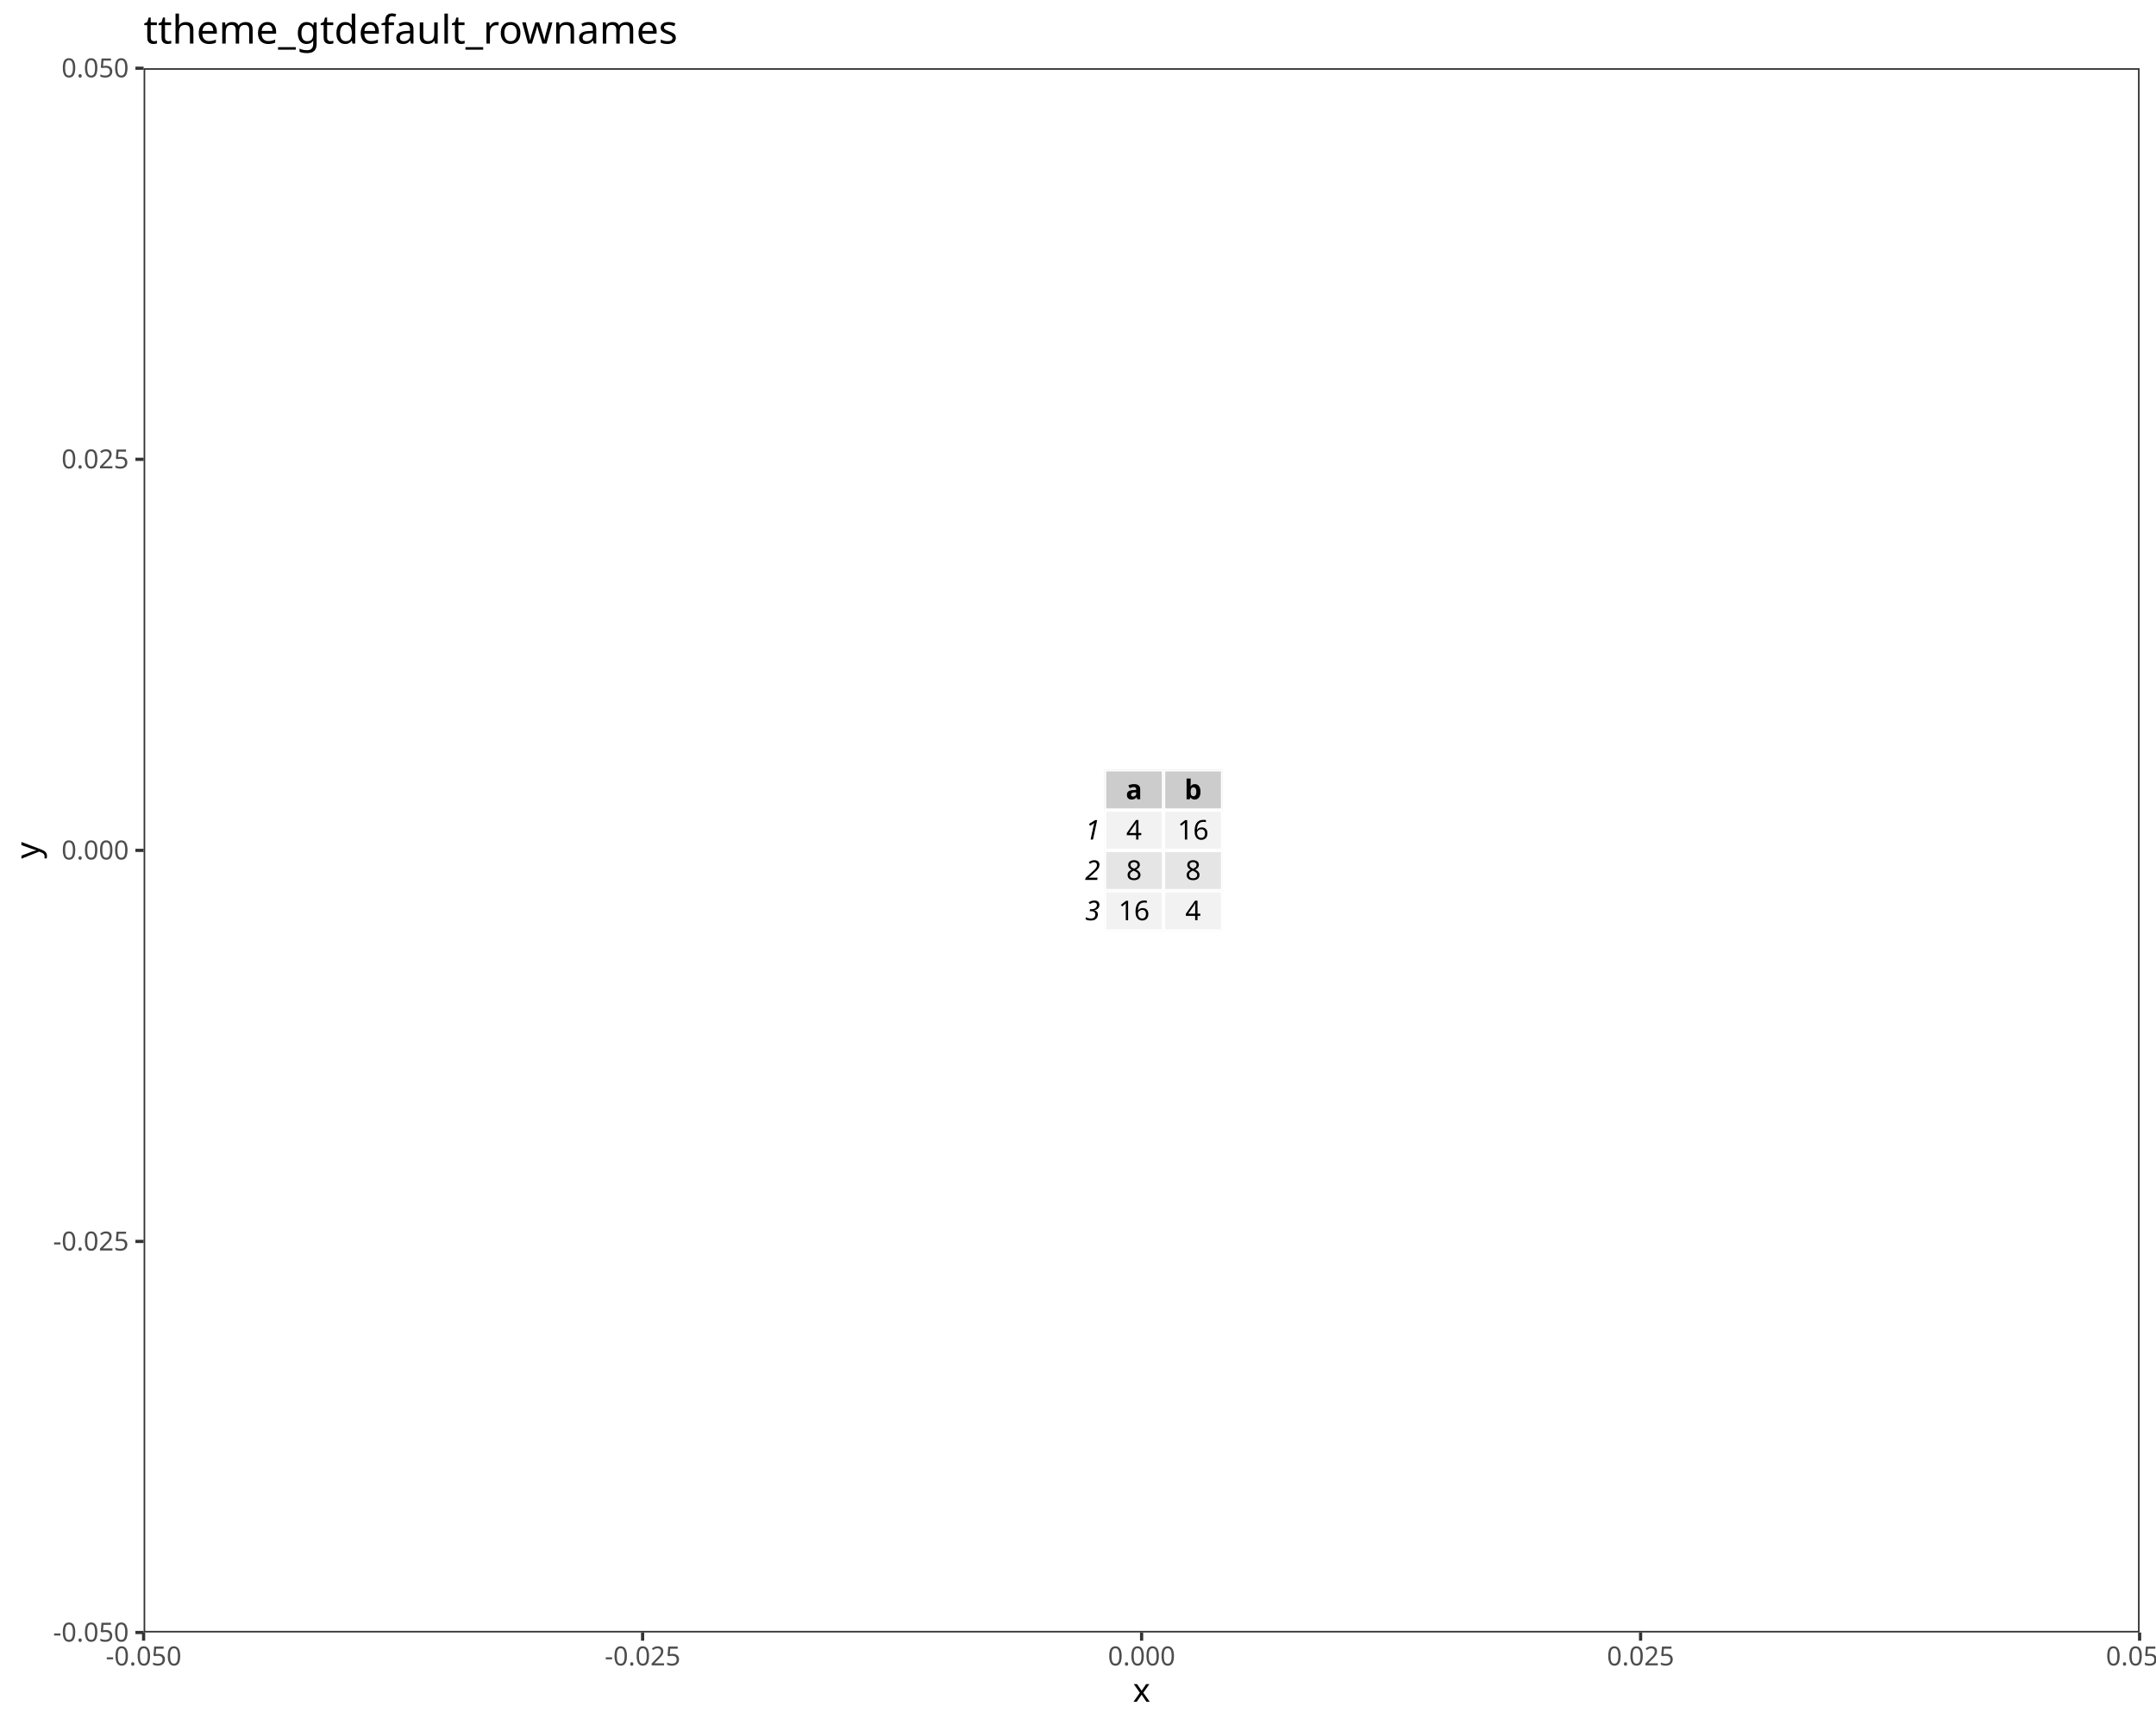
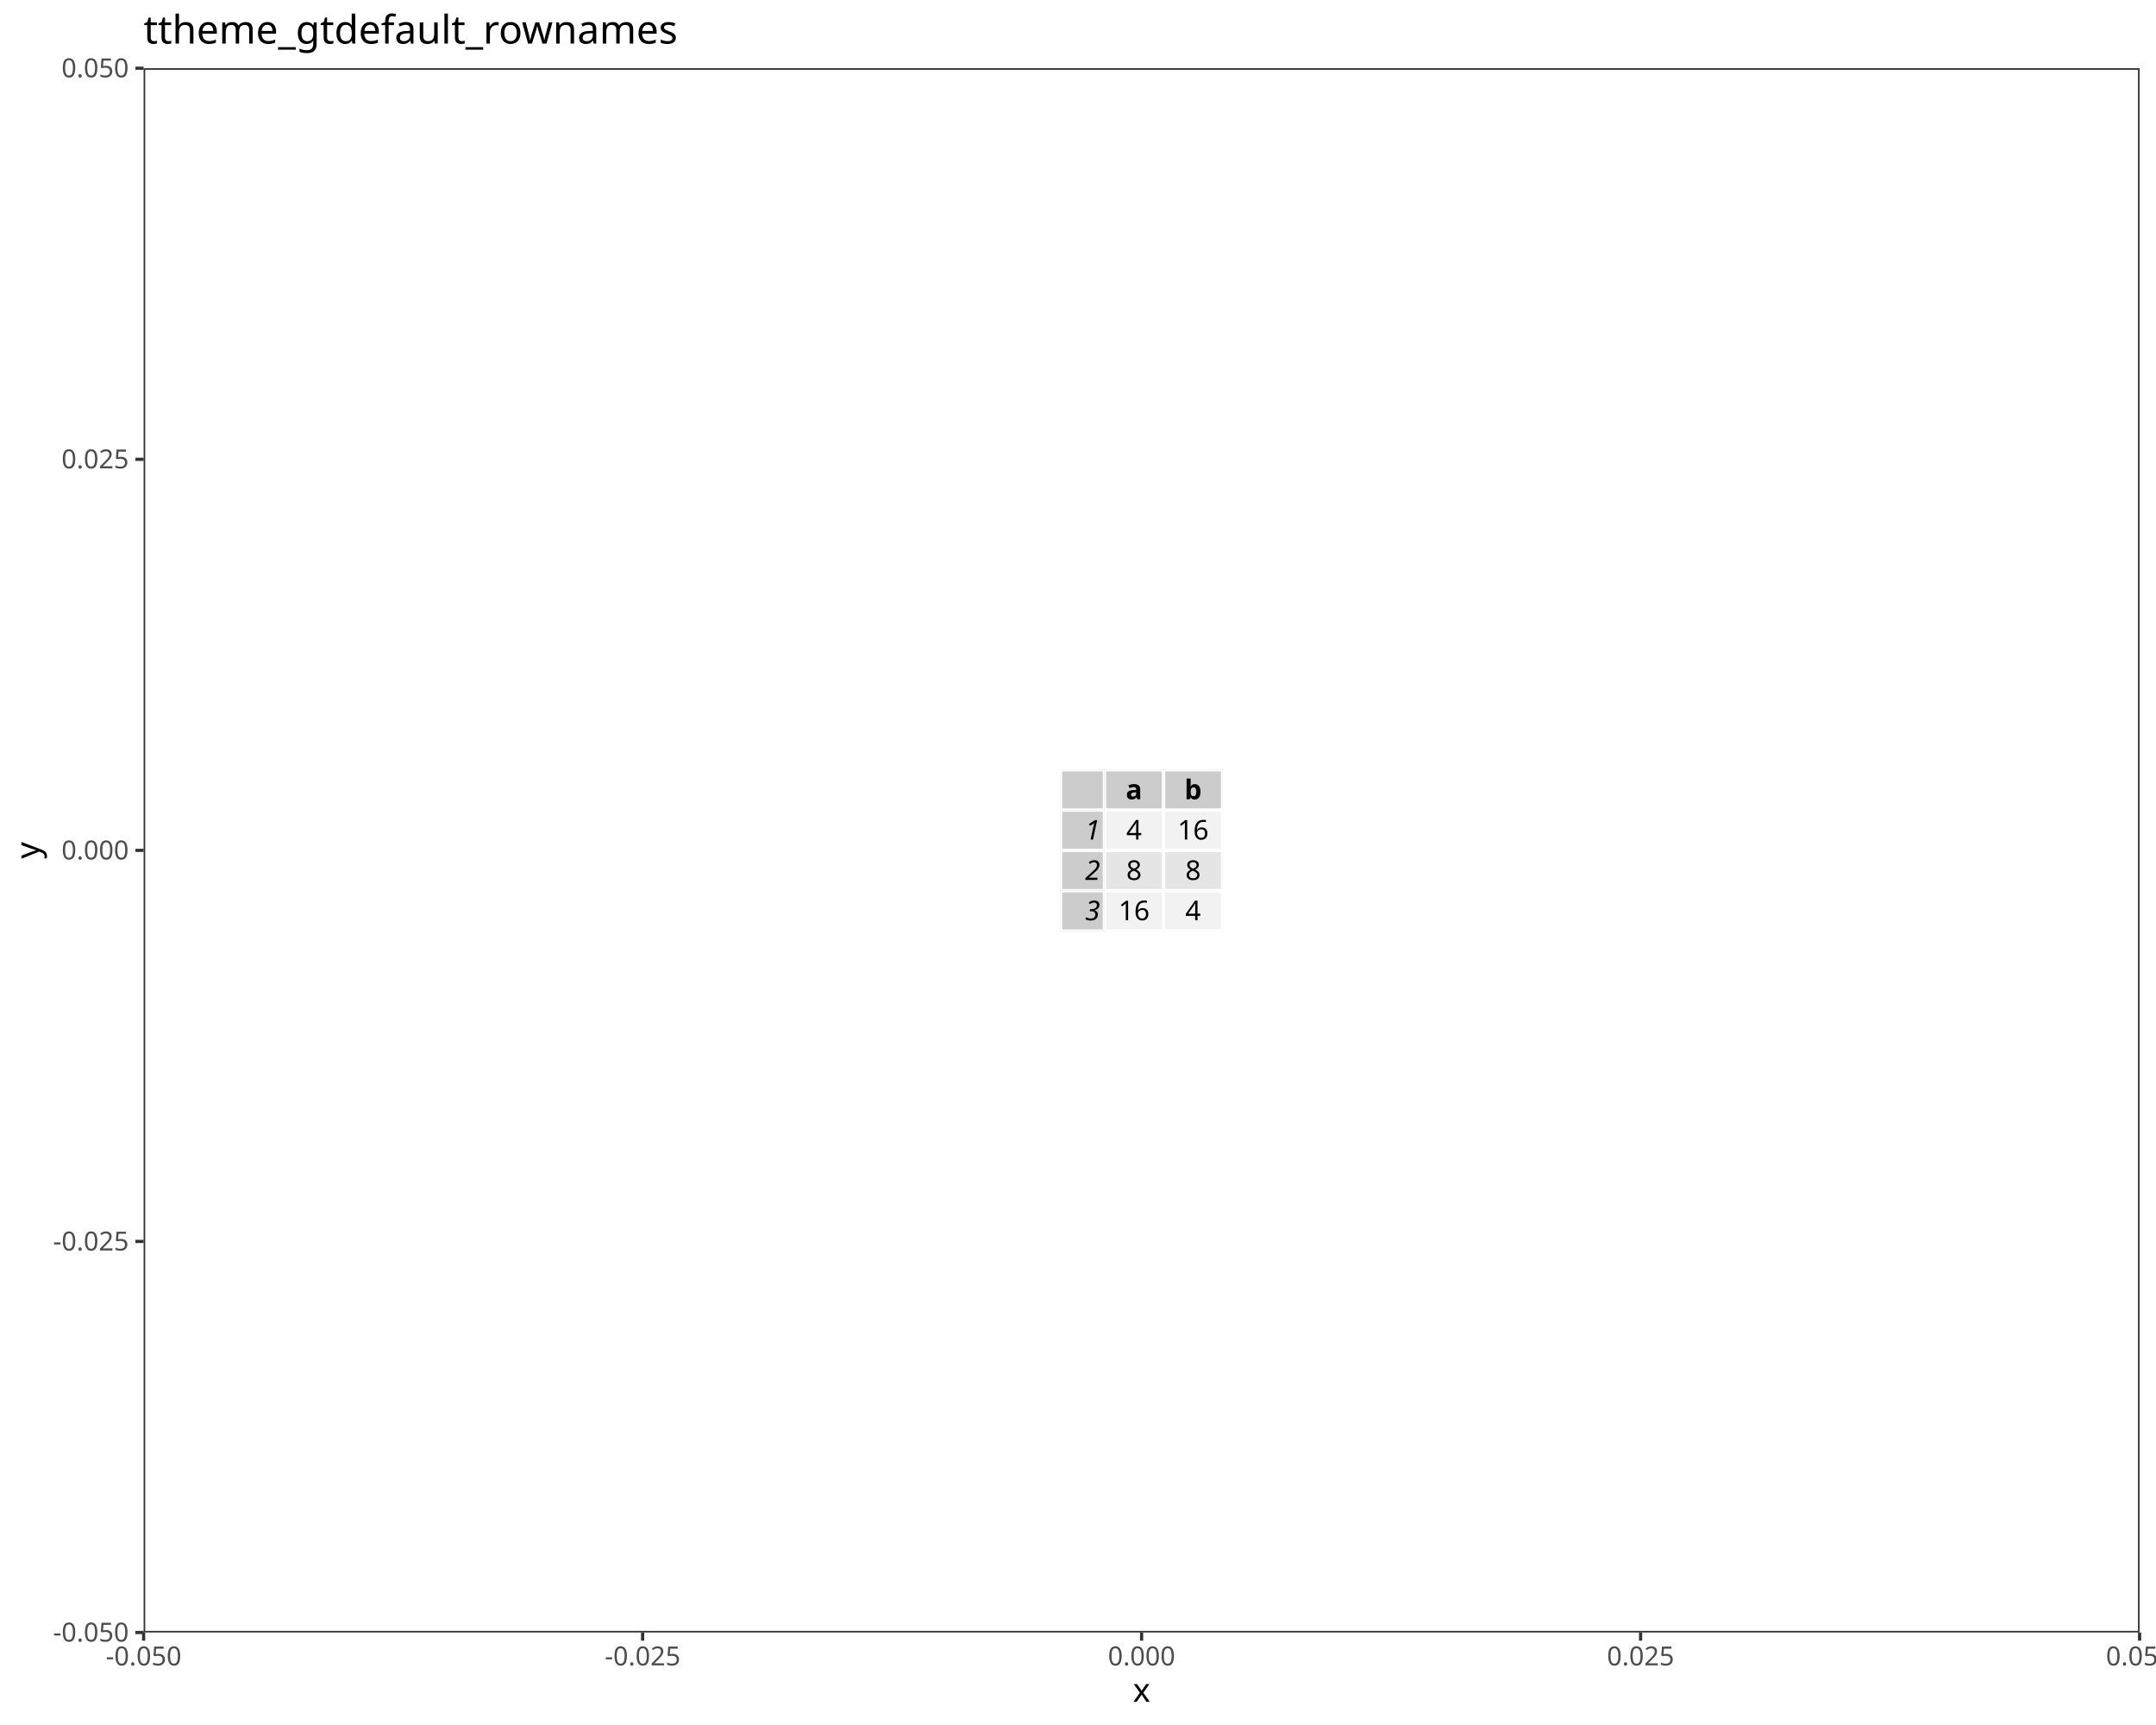
<svg xmlns="http://www.w3.org/2000/svg" class="svglite" data-engine-version="2.0" width="720.00pt" height="576.00pt" viewBox="0 0 720.00 576.00">
  <defs>
    <style type="text/css">
    .svglite line, .svglite polyline, .svglite polygon, .svglite path, .svglite rect, .svglite circle {
      fill: none;
      stroke: #000000;
      stroke-linecap: round;
      stroke-linejoin: round;
      stroke-miterlimit: 10.00;
    }
  </style>
  </defs>
  <rect width="100%" height="100%" style="stroke: none; fill: #FFFFFF;" />
  <defs>
    <clipPath id="cpMC4wMHw3MjAuMDB8MC4wMHw1NzYuMDA=">
      <rect x="0.00" y="0.00" width="720.00" height="576.00" />
    </clipPath>
  </defs>
  <g clip-path="url(#cpMC4wMHw3MjAuMDB8MC4wMHw1NzYuMDA=)">
    <rect x="0.00" y="0.00" width="720.00" height="576.00" style="stroke-width: 1.07; stroke: #FFFFFF; fill: #FFFFFF;" />
  </g>
  <defs>
    <clipPath id="cpNDcuOTZ8NzE0LjUyfDIyLjc4fDU0NS4xMQ==">
      <rect x="47.96" y="22.78" width="666.56" height="522.33" />
    </clipPath>
  </defs>
  <g clip-path="url(#cpNDcuOTZ8NzE0LjUyfDIyLjc4fDU0NS4xMQ==)">
    <rect x="47.96" y="22.78" width="666.56" height="522.33" style="stroke-width: 1.07; stroke: none; fill: #FFFFFF;" />
  </g>
  <defs>
    <clipPath id="cpMzU0LjE4fDM2OC44NHwyNTcuMDJ8MjcwLjQ4">
      <rect x="354.18" y="257.02" width="14.66" height="13.47" />
    </clipPath>
  </defs>
  <g clip-path="url(#cpMzU0LjE4fDM2OC44NHwyNTcuMDJ8MjcwLjQ4)">
-     <rect x="354.18" y="257.02" width="14.66" height="13.47" style="stroke-width: 1.12; stroke: #FFFFFF;" />
+     <rect x="354.18" y="257.02" width="14.66" height="13.47" style="stroke-width: 1.12; stroke: #FFFFFF; fill: #CCCCCC;" />
  </g>
  <g clip-path="url(#cpNDcuOTZ8NzE0LjUyfDIyLjc4fDU0NS4xMQ==)">
</g>
  <defs>
    <clipPath id="cpMzU0LjE4fDM2OC44NHwyNzAuNDh8MjgzLjk1">
      <rect x="354.18" y="270.48" width="14.66" height="13.47" />
    </clipPath>
  </defs>
  <g clip-path="url(#cpMzU0LjE4fDM2OC44NHwyNzAuNDh8MjgzLjk1)">
-     <rect x="354.18" y="270.48" width="14.66" height="13.47" style="stroke-width: 1.12; stroke: #FFFFFF;" />
+     <rect x="354.18" y="270.48" width="14.66" height="13.47" style="stroke-width: 1.12; stroke: #FFFFFF; fill: #CCCCCC;" />
  </g>
  <g clip-path="url(#cpNDcuOTZ8NzE0LjUyfDIyLjc4fDU0NS4xMQ==)">
</g>
  <defs>
    <clipPath id="cpMzU0LjE4fDM2OC44NHwyODMuOTV8Mjk3LjQx">
      <rect x="354.18" y="283.95" width="14.66" height="13.47" />
    </clipPath>
  </defs>
  <g clip-path="url(#cpMzU0LjE4fDM2OC44NHwyODMuOTV8Mjk3LjQx)">
-     <rect x="354.18" y="283.95" width="14.66" height="13.47" style="stroke-width: 1.12; stroke: #FFFFFF;" />
+     <rect x="354.18" y="283.95" width="14.66" height="13.47" style="stroke-width: 1.12; stroke: #FFFFFF; fill: #CCCCCC;" />
  </g>
  <g clip-path="url(#cpNDcuOTZ8NzE0LjUyfDIyLjc4fDU0NS4xMQ==)">
</g>
  <defs>
    <clipPath id="cpMzU0LjE4fDM2OC44NHwyOTcuNDF8MzEwLjg4">
      <rect x="354.18" y="297.41" width="14.66" height="13.47" />
    </clipPath>
  </defs>
  <g clip-path="url(#cpMzU0LjE4fDM2OC44NHwyOTcuNDF8MzEwLjg4)">
-     <rect x="354.18" y="297.41" width="14.66" height="13.47" style="stroke-width: 1.12; stroke: #FFFFFF;" />
+     <rect x="354.18" y="297.41" width="14.66" height="13.47" style="stroke-width: 1.12; stroke: #FFFFFF; fill: #CCCCCC;" />
  </g>
  <g clip-path="url(#cpNDcuOTZ8NzE0LjUyfDIyLjc4fDU0NS4xMQ==)">
</g>
  <defs>
    <clipPath id="cpMzY4Ljg0fDM4OC41N3wyNTcuMDJ8MjcwLjQ4">
      <rect x="368.84" y="257.02" width="19.73" height="13.47" />
    </clipPath>
  </defs>
  <g clip-path="url(#cpMzY4Ljg0fDM4OC41N3wyNTcuMDJ8MjcwLjQ4)">
    <rect x="368.84" y="257.02" width="19.73" height="13.47" style="stroke-width: 1.12; stroke: #FFFFFF; fill: #CCCCCC;" />
  </g>
  <g clip-path="url(#cpNDcuOTZ8NzE0LjUyfDIyLjc4fDU0NS4xMQ==)">
</g>
  <defs>
    <clipPath id="cpMzg4LjU3fDQwOC4zMHwyNTcuMDJ8MjcwLjQ4">
      <rect x="388.57" y="257.02" width="19.73" height="13.47" />
    </clipPath>
  </defs>
  <g clip-path="url(#cpMzg4LjU3fDQwOC4zMHwyNTcuMDJ8MjcwLjQ4)">
    <rect x="388.57" y="257.02" width="19.73" height="13.47" style="stroke-width: 1.12; stroke: #FFFFFF; fill: #CCCCCC;" />
  </g>
  <g clip-path="url(#cpNDcuOTZ8NzE0LjUyfDIyLjc4fDU0NS4xMQ==)">
</g>
  <defs>
    <clipPath id="cpMzY4Ljg0fDM4OC41N3wyNzAuNDh8MjgzLjk1">
      <rect x="368.84" y="270.48" width="19.73" height="13.47" />
    </clipPath>
  </defs>
  <g clip-path="url(#cpMzY4Ljg0fDM4OC41N3wyNzAuNDh8MjgzLjk1)">
    <rect x="368.84" y="270.48" width="19.73" height="13.47" style="stroke-width: 1.12; stroke: #FFFFFF; fill: #F2F2F2;" />
  </g>
  <g clip-path="url(#cpNDcuOTZ8NzE0LjUyfDIyLjc4fDU0NS4xMQ==)">
</g>
  <defs>
    <clipPath id="cpMzY4Ljg0fDM4OC41N3wyODMuOTV8Mjk3LjQx">
      <rect x="368.84" y="283.95" width="19.73" height="13.47" />
    </clipPath>
  </defs>
  <g clip-path="url(#cpMzY4Ljg0fDM4OC41N3wyODMuOTV8Mjk3LjQx)">
    <rect x="368.84" y="283.95" width="19.73" height="13.47" style="stroke-width: 1.12; stroke: #FFFFFF; fill: #E5E5E5;" />
  </g>
  <g clip-path="url(#cpNDcuOTZ8NzE0LjUyfDIyLjc4fDU0NS4xMQ==)">
</g>
  <defs>
    <clipPath id="cpMzY4Ljg0fDM4OC41N3wyOTcuNDF8MzEwLjg4">
      <rect x="368.84" y="297.41" width="19.73" height="13.47" />
    </clipPath>
  </defs>
  <g clip-path="url(#cpMzY4Ljg0fDM4OC41N3wyOTcuNDF8MzEwLjg4)">
    <rect x="368.84" y="297.41" width="19.73" height="13.47" style="stroke-width: 1.12; stroke: #FFFFFF; fill: #F2F2F2;" />
  </g>
  <g clip-path="url(#cpNDcuOTZ8NzE0LjUyfDIyLjc4fDU0NS4xMQ==)">
</g>
  <defs>
    <clipPath id="cpMzg4LjU3fDQwOC4zMHwyNzAuNDh8MjgzLjk1">
      <rect x="388.57" y="270.48" width="19.73" height="13.47" />
    </clipPath>
  </defs>
  <g clip-path="url(#cpMzg4LjU3fDQwOC4zMHwyNzAuNDh8MjgzLjk1)">
    <rect x="388.57" y="270.48" width="19.73" height="13.47" style="stroke-width: 1.12; stroke: #FFFFFF; fill: #F2F2F2;" />
  </g>
  <g clip-path="url(#cpNDcuOTZ8NzE0LjUyfDIyLjc4fDU0NS4xMQ==)">
</g>
  <defs>
    <clipPath id="cpMzg4LjU3fDQwOC4zMHwyODMuOTV8Mjk3LjQx">
      <rect x="388.57" y="283.95" width="19.73" height="13.47" />
    </clipPath>
  </defs>
  <g clip-path="url(#cpMzg4LjU3fDQwOC4zMHwyODMuOTV8Mjk3LjQx)">
    <rect x="388.57" y="283.95" width="19.73" height="13.47" style="stroke-width: 1.12; stroke: #FFFFFF; fill: #E5E5E5;" />
  </g>
  <g clip-path="url(#cpNDcuOTZ8NzE0LjUyfDIyLjc4fDU0NS4xMQ==)">
</g>
  <defs>
    <clipPath id="cpMzg4LjU3fDQwOC4zMHwyOTcuNDF8MzEwLjg4">
      <rect x="388.57" y="297.41" width="19.73" height="13.47" />
    </clipPath>
  </defs>
  <g clip-path="url(#cpMzg4LjU3fDQwOC4zMHwyOTcuNDF8MzEwLjg4)">
    <rect x="388.57" y="297.41" width="19.73" height="13.47" style="stroke-width: 1.12; stroke: #FFFFFF; fill: #F2F2F2;" />
  </g>
  <g clip-path="url(#cpNDcuOTZ8NzE0LjUyfDIyLjc4fDU0NS4xMQ==)">
</g>
  <g clip-path="url(#cpMzU0LjE4fDM2OC44NHwyNTcuMDJ8MjcwLjQ4)">
</g>
  <g clip-path="url(#cpNDcuOTZ8NzE0LjUyfDIyLjc4fDU0NS4xMQ==)">
</g>
  <g clip-path="url(#cpMzY4Ljg0fDM4OC41N3wyNTcuMDJ8MjcwLjQ4)">
    <text x="378.71" y="266.88" text-anchor="middle" style="font-size: 9.10px; font-weight: bold; font-family: sans;" textLength="5.06px" lengthAdjust="spacingAndGlyphs">a</text>
  </g>
  <g clip-path="url(#cpNDcuOTZ8NzE0LjUyfDIyLjc4fDU0NS4xMQ==)">
</g>
  <g clip-path="url(#cpMzY4Ljg0fDM4OC41N3wyNzAuNDh8MjgzLjk1)">
    <text x="378.71" y="280.35" text-anchor="middle" style="font-size: 9.10px; font-family: sans;" textLength="5.06px" lengthAdjust="spacingAndGlyphs">4</text>
  </g>
  <g clip-path="url(#cpNDcuOTZ8NzE0LjUyfDIyLjc4fDU0NS4xMQ==)">
</g>
  <g clip-path="url(#cpMzU0LjE4fDM2OC44NHwyNzAuNDh8MjgzLjk1)">
    <text x="367.38" y="280.35" text-anchor="end" style="font-size: 9.10px; font-style: italic; font-family: sans;" textLength="5.06px" lengthAdjust="spacingAndGlyphs">1</text>
  </g>
  <g clip-path="url(#cpNDcuOTZ8NzE0LjUyfDIyLjc4fDU0NS4xMQ==)">
</g>
  <g clip-path="url(#cpMzg4LjU3fDQwOC4zMHwyNTcuMDJ8MjcwLjQ4)">
    <text x="398.44" y="266.88" text-anchor="middle" style="font-size: 9.10px; font-weight: bold; font-family: sans;" textLength="5.06px" lengthAdjust="spacingAndGlyphs">b</text>
  </g>
  <g clip-path="url(#cpNDcuOTZ8NzE0LjUyfDIyLjc4fDU0NS4xMQ==)">
</g>
  <g clip-path="url(#cpMzY4Ljg0fDM4OC41N3wyODMuOTV8Mjk3LjQx)">
    <text x="378.71" y="293.81" text-anchor="middle" style="font-size: 9.10px; font-family: sans;" textLength="5.06px" lengthAdjust="spacingAndGlyphs">8</text>
  </g>
  <g clip-path="url(#cpNDcuOTZ8NzE0LjUyfDIyLjc4fDU0NS4xMQ==)">
</g>
  <g clip-path="url(#cpMzU0LjE4fDM2OC44NHwyODMuOTV8Mjk3LjQx)">
    <text x="367.38" y="293.81" text-anchor="end" style="font-size: 9.10px; font-style: italic; font-family: sans;" textLength="5.06px" lengthAdjust="spacingAndGlyphs">2</text>
  </g>
  <g clip-path="url(#cpNDcuOTZ8NzE0LjUyfDIyLjc4fDU0NS4xMQ==)">
</g>
  <g clip-path="url(#cpMzY4Ljg0fDM4OC41N3wyOTcuNDF8MzEwLjg4)">
    <text x="378.71" y="307.28" text-anchor="middle" style="font-size: 9.10px; font-family: sans;" textLength="10.13px" lengthAdjust="spacingAndGlyphs">16</text>
  </g>
  <g clip-path="url(#cpNDcuOTZ8NzE0LjUyfDIyLjc4fDU0NS4xMQ==)">
</g>
  <g clip-path="url(#cpMzU0LjE4fDM2OC44NHwyOTcuNDF8MzEwLjg4)">
    <text x="367.38" y="307.28" text-anchor="end" style="font-size: 9.10px; font-style: italic; font-family: sans;" textLength="5.06px" lengthAdjust="spacingAndGlyphs">3</text>
  </g>
  <g clip-path="url(#cpNDcuOTZ8NzE0LjUyfDIyLjc4fDU0NS4xMQ==)">
</g>
  <g clip-path="url(#cpMzg4LjU3fDQwOC4zMHwyNzAuNDh8MjgzLjk1)">
    <text x="398.44" y="280.35" text-anchor="middle" style="font-size: 9.10px; font-family: sans;" textLength="10.13px" lengthAdjust="spacingAndGlyphs">16</text>
  </g>
  <g clip-path="url(#cpNDcuOTZ8NzE0LjUyfDIyLjc4fDU0NS4xMQ==)">
</g>
  <g clip-path="url(#cpMzg4LjU3fDQwOC4zMHwyODMuOTV8Mjk3LjQx)">
    <text x="398.44" y="293.81" text-anchor="middle" style="font-size: 9.10px; font-family: sans;" textLength="5.06px" lengthAdjust="spacingAndGlyphs">8</text>
  </g>
  <g clip-path="url(#cpNDcuOTZ8NzE0LjUyfDIyLjc4fDU0NS4xMQ==)">
</g>
  <g clip-path="url(#cpMzg4LjU3fDQwOC4zMHwyOTcuNDF8MzEwLjg4)">
    <text x="398.44" y="307.28" text-anchor="middle" style="font-size: 9.10px; font-family: sans;" textLength="5.06px" lengthAdjust="spacingAndGlyphs">4</text>
  </g>
  <g clip-path="url(#cpNDcuOTZ8NzE0LjUyfDIyLjc4fDU0NS4xMQ==)">
    <rect x="47.96" y="22.78" width="666.56" height="522.33" style="stroke-width: 1.07; stroke: #333333;" />
  </g>
  <g clip-path="url(#cpMC4wMHw3MjAuMDB8MC4wMHw1NzYuMDA=)">
    <text x="43.03" y="548.14" text-anchor="end" style="font-size: 8.80px; fill: #4D4D4D; font-family: sans;" textLength="24.95px" lengthAdjust="spacingAndGlyphs">-0.050</text>
    <text x="43.03" y="417.56" text-anchor="end" style="font-size: 8.80px; fill: #4D4D4D; font-family: sans;" textLength="24.95px" lengthAdjust="spacingAndGlyphs">-0.025</text>
    <text x="43.03" y="286.98" text-anchor="end" style="font-size: 8.80px; fill: #4D4D4D; font-family: sans;" textLength="22.02px" lengthAdjust="spacingAndGlyphs">0.000</text>
    <text x="43.03" y="156.39" text-anchor="end" style="font-size: 8.80px; fill: #4D4D4D; font-family: sans;" textLength="22.02px" lengthAdjust="spacingAndGlyphs">0.025</text>
    <text x="43.03" y="25.81" text-anchor="end" style="font-size: 8.80px; fill: #4D4D4D; font-family: sans;" textLength="22.02px" lengthAdjust="spacingAndGlyphs">0.050</text>
    <polyline points="45.22,545.11 47.96,545.11 " style="stroke-width: 1.07; stroke: #333333; stroke-linecap: butt;" />
    <polyline points="45.22,414.53 47.96,414.53 " style="stroke-width: 1.07; stroke: #333333; stroke-linecap: butt;" />
    <polyline points="45.22,283.95 47.96,283.95 " style="stroke-width: 1.07; stroke: #333333; stroke-linecap: butt;" />
    <polyline points="45.22,153.37 47.96,153.37 " style="stroke-width: 1.07; stroke: #333333; stroke-linecap: butt;" />
    <polyline points="45.22,22.78 47.96,22.78 " style="stroke-width: 1.07; stroke: #333333; stroke-linecap: butt;" />
    <polyline points="47.96,547.85 47.96,545.11 " style="stroke-width: 1.07; stroke: #333333; stroke-linecap: butt;" />
    <polyline points="214.60,547.85 214.60,545.11 " style="stroke-width: 1.07; stroke: #333333; stroke-linecap: butt;" />
    <polyline points="381.24,547.85 381.24,545.11 " style="stroke-width: 1.07; stroke: #333333; stroke-linecap: butt;" />
    <polyline points="547.88,547.85 547.88,545.11 " style="stroke-width: 1.07; stroke: #333333; stroke-linecap: butt;" />
    <polyline points="714.52,547.85 714.52,545.11 " style="stroke-width: 1.07; stroke: #333333; stroke-linecap: butt;" />
    <text x="47.96" y="556.10" text-anchor="middle" style="font-size: 8.80px; fill: #4D4D4D; font-family: sans;" textLength="24.95px" lengthAdjust="spacingAndGlyphs">-0.050</text>
    <text x="214.60" y="556.10" text-anchor="middle" style="font-size: 8.80px; fill: #4D4D4D; font-family: sans;" textLength="24.95px" lengthAdjust="spacingAndGlyphs">-0.025</text>
    <text x="381.24" y="556.10" text-anchor="middle" style="font-size: 8.80px; fill: #4D4D4D; font-family: sans;" textLength="22.02px" lengthAdjust="spacingAndGlyphs">0.000</text>
    <text x="547.88" y="556.10" text-anchor="middle" style="font-size: 8.80px; fill: #4D4D4D; font-family: sans;" textLength="22.02px" lengthAdjust="spacingAndGlyphs">0.025</text>
    <text x="714.52" y="556.10" text-anchor="middle" style="font-size: 8.80px; fill: #4D4D4D; font-family: sans;" textLength="22.02px" lengthAdjust="spacingAndGlyphs">0.050</text>
    <text x="381.24" y="568.24" text-anchor="middle" style="font-size: 11.00px; font-family: sans;" textLength="5.50px" lengthAdjust="spacingAndGlyphs">x</text>
    <text transform="translate(13.05,283.95) rotate(-90)" text-anchor="middle" style="font-size: 11.00px; font-family: sans;" textLength="5.50px" lengthAdjust="spacingAndGlyphs">y</text>
    <text x="47.96" y="14.56" style="font-size: 13.20px; font-family: sans;" textLength="166.59px" lengthAdjust="spacingAndGlyphs">ttheme_gtdefault_rownames</text>
  </g>
</svg>
